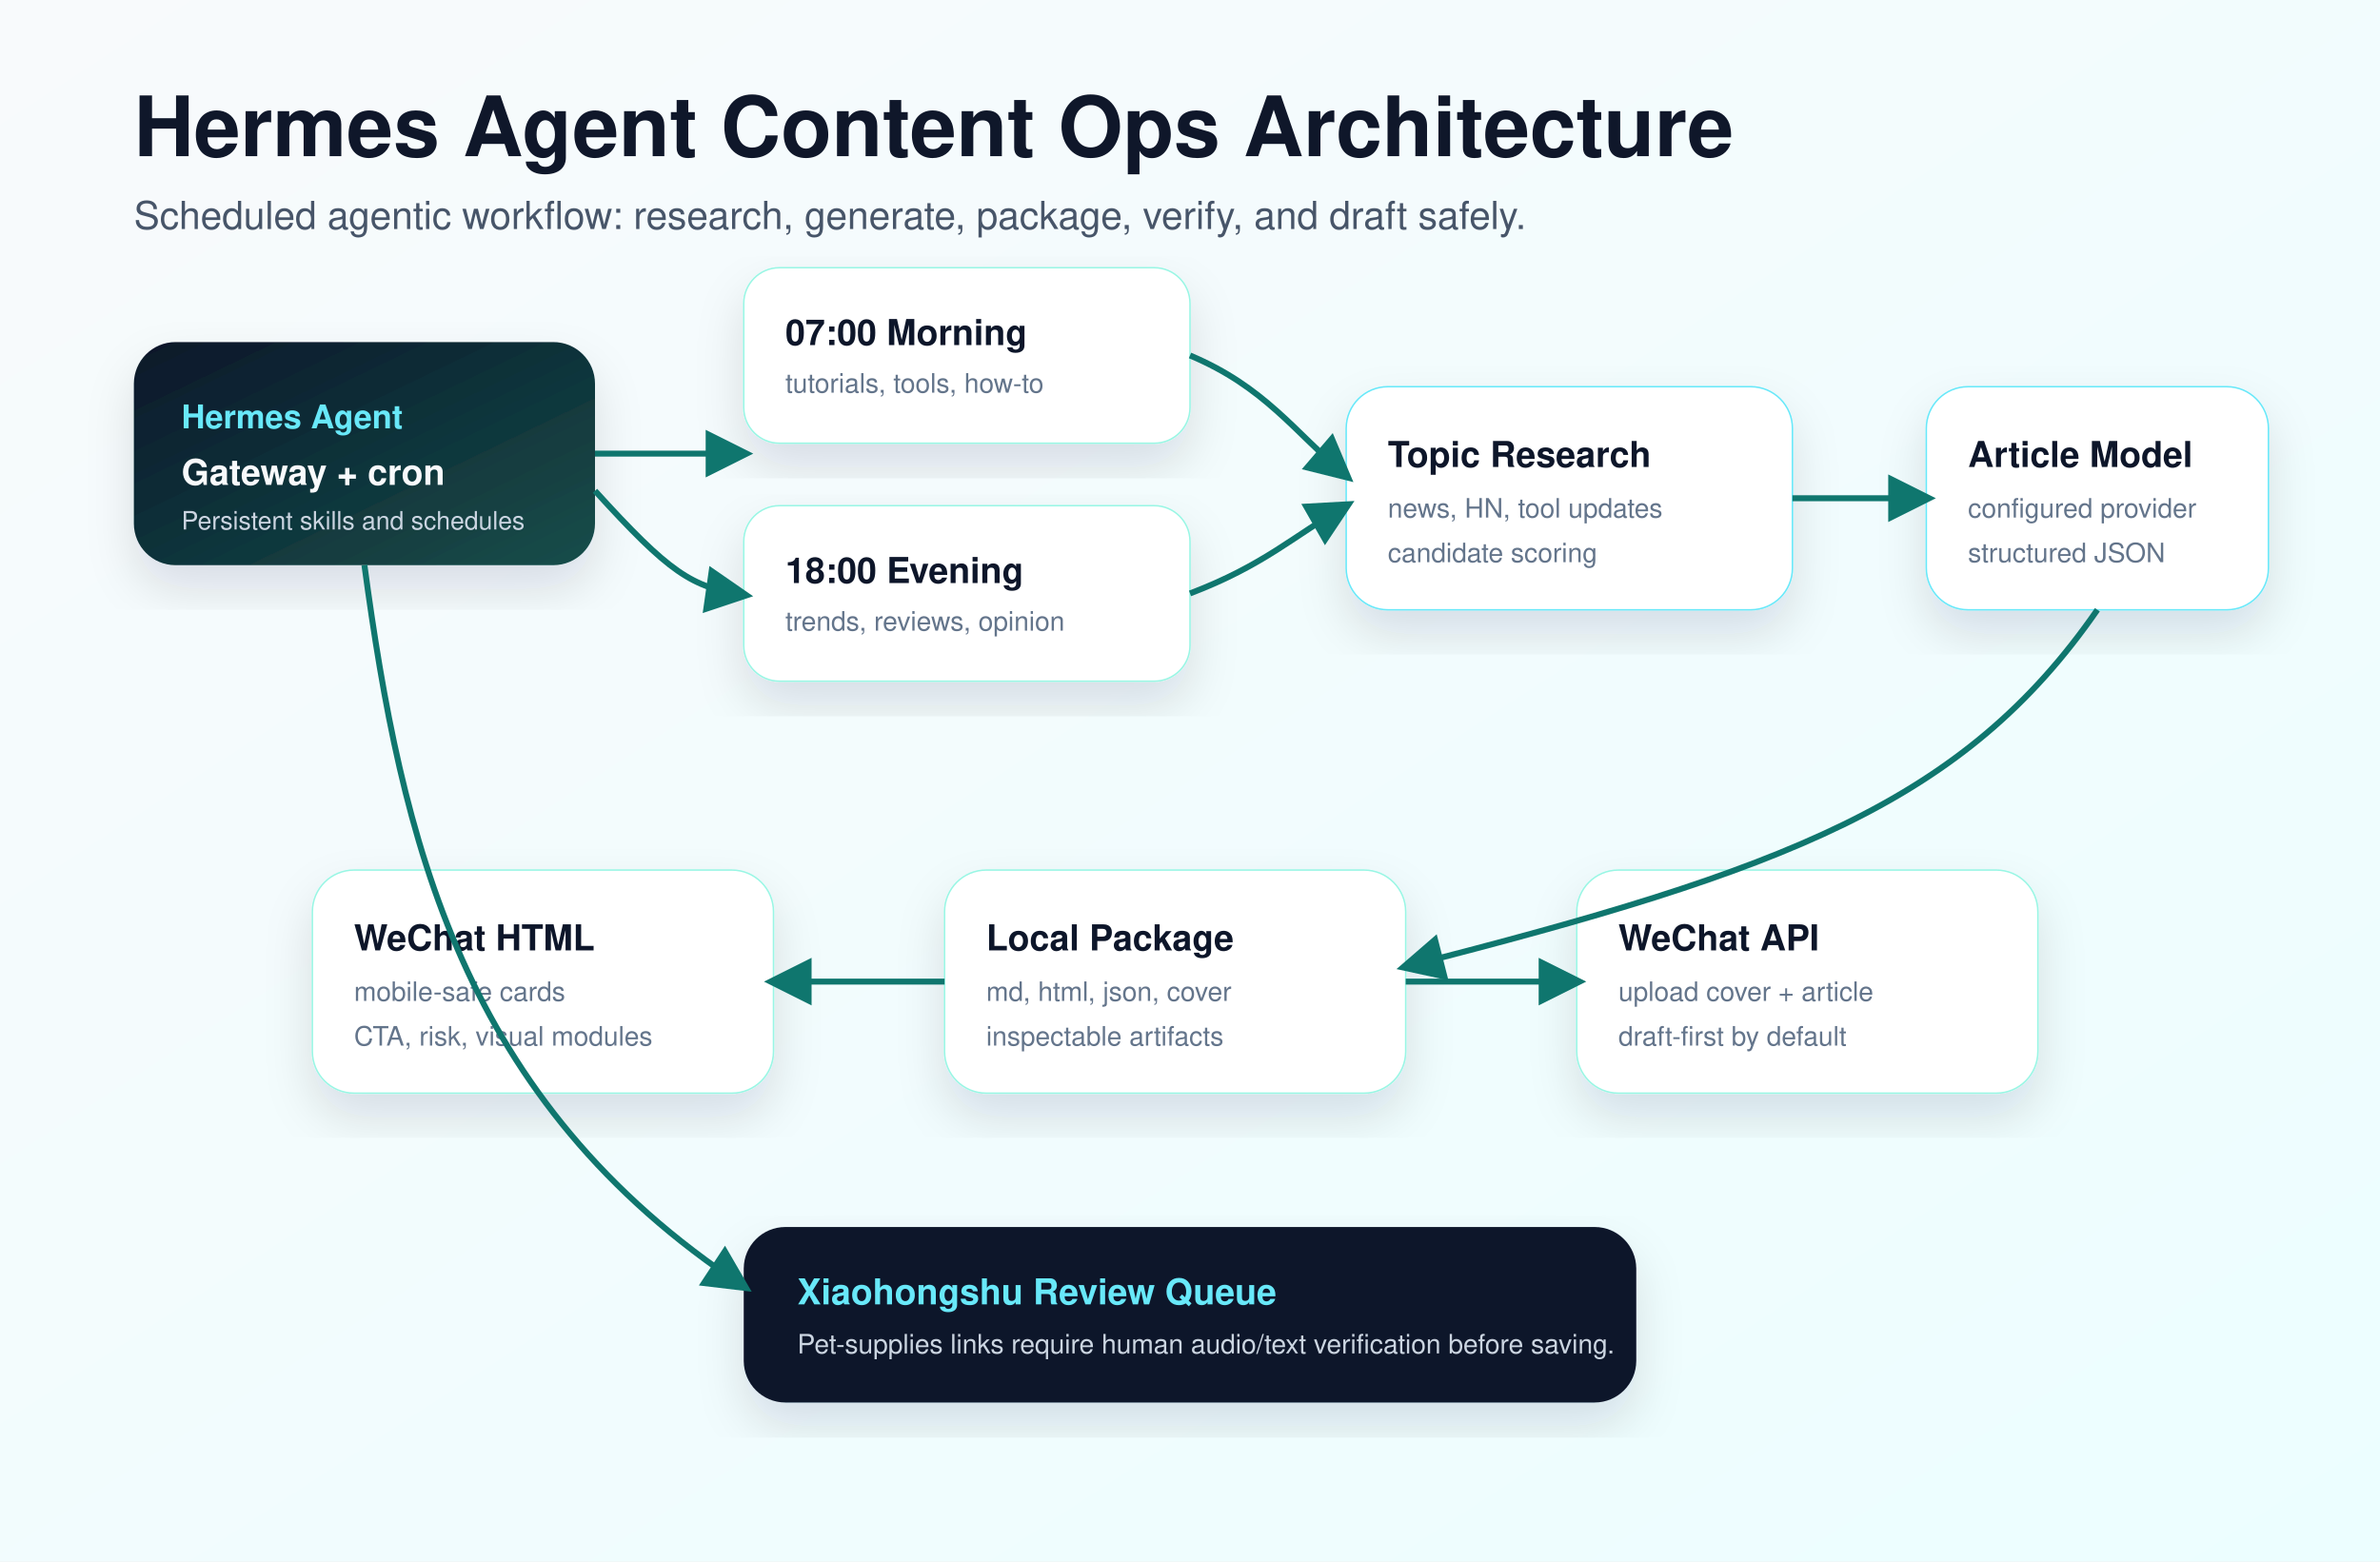
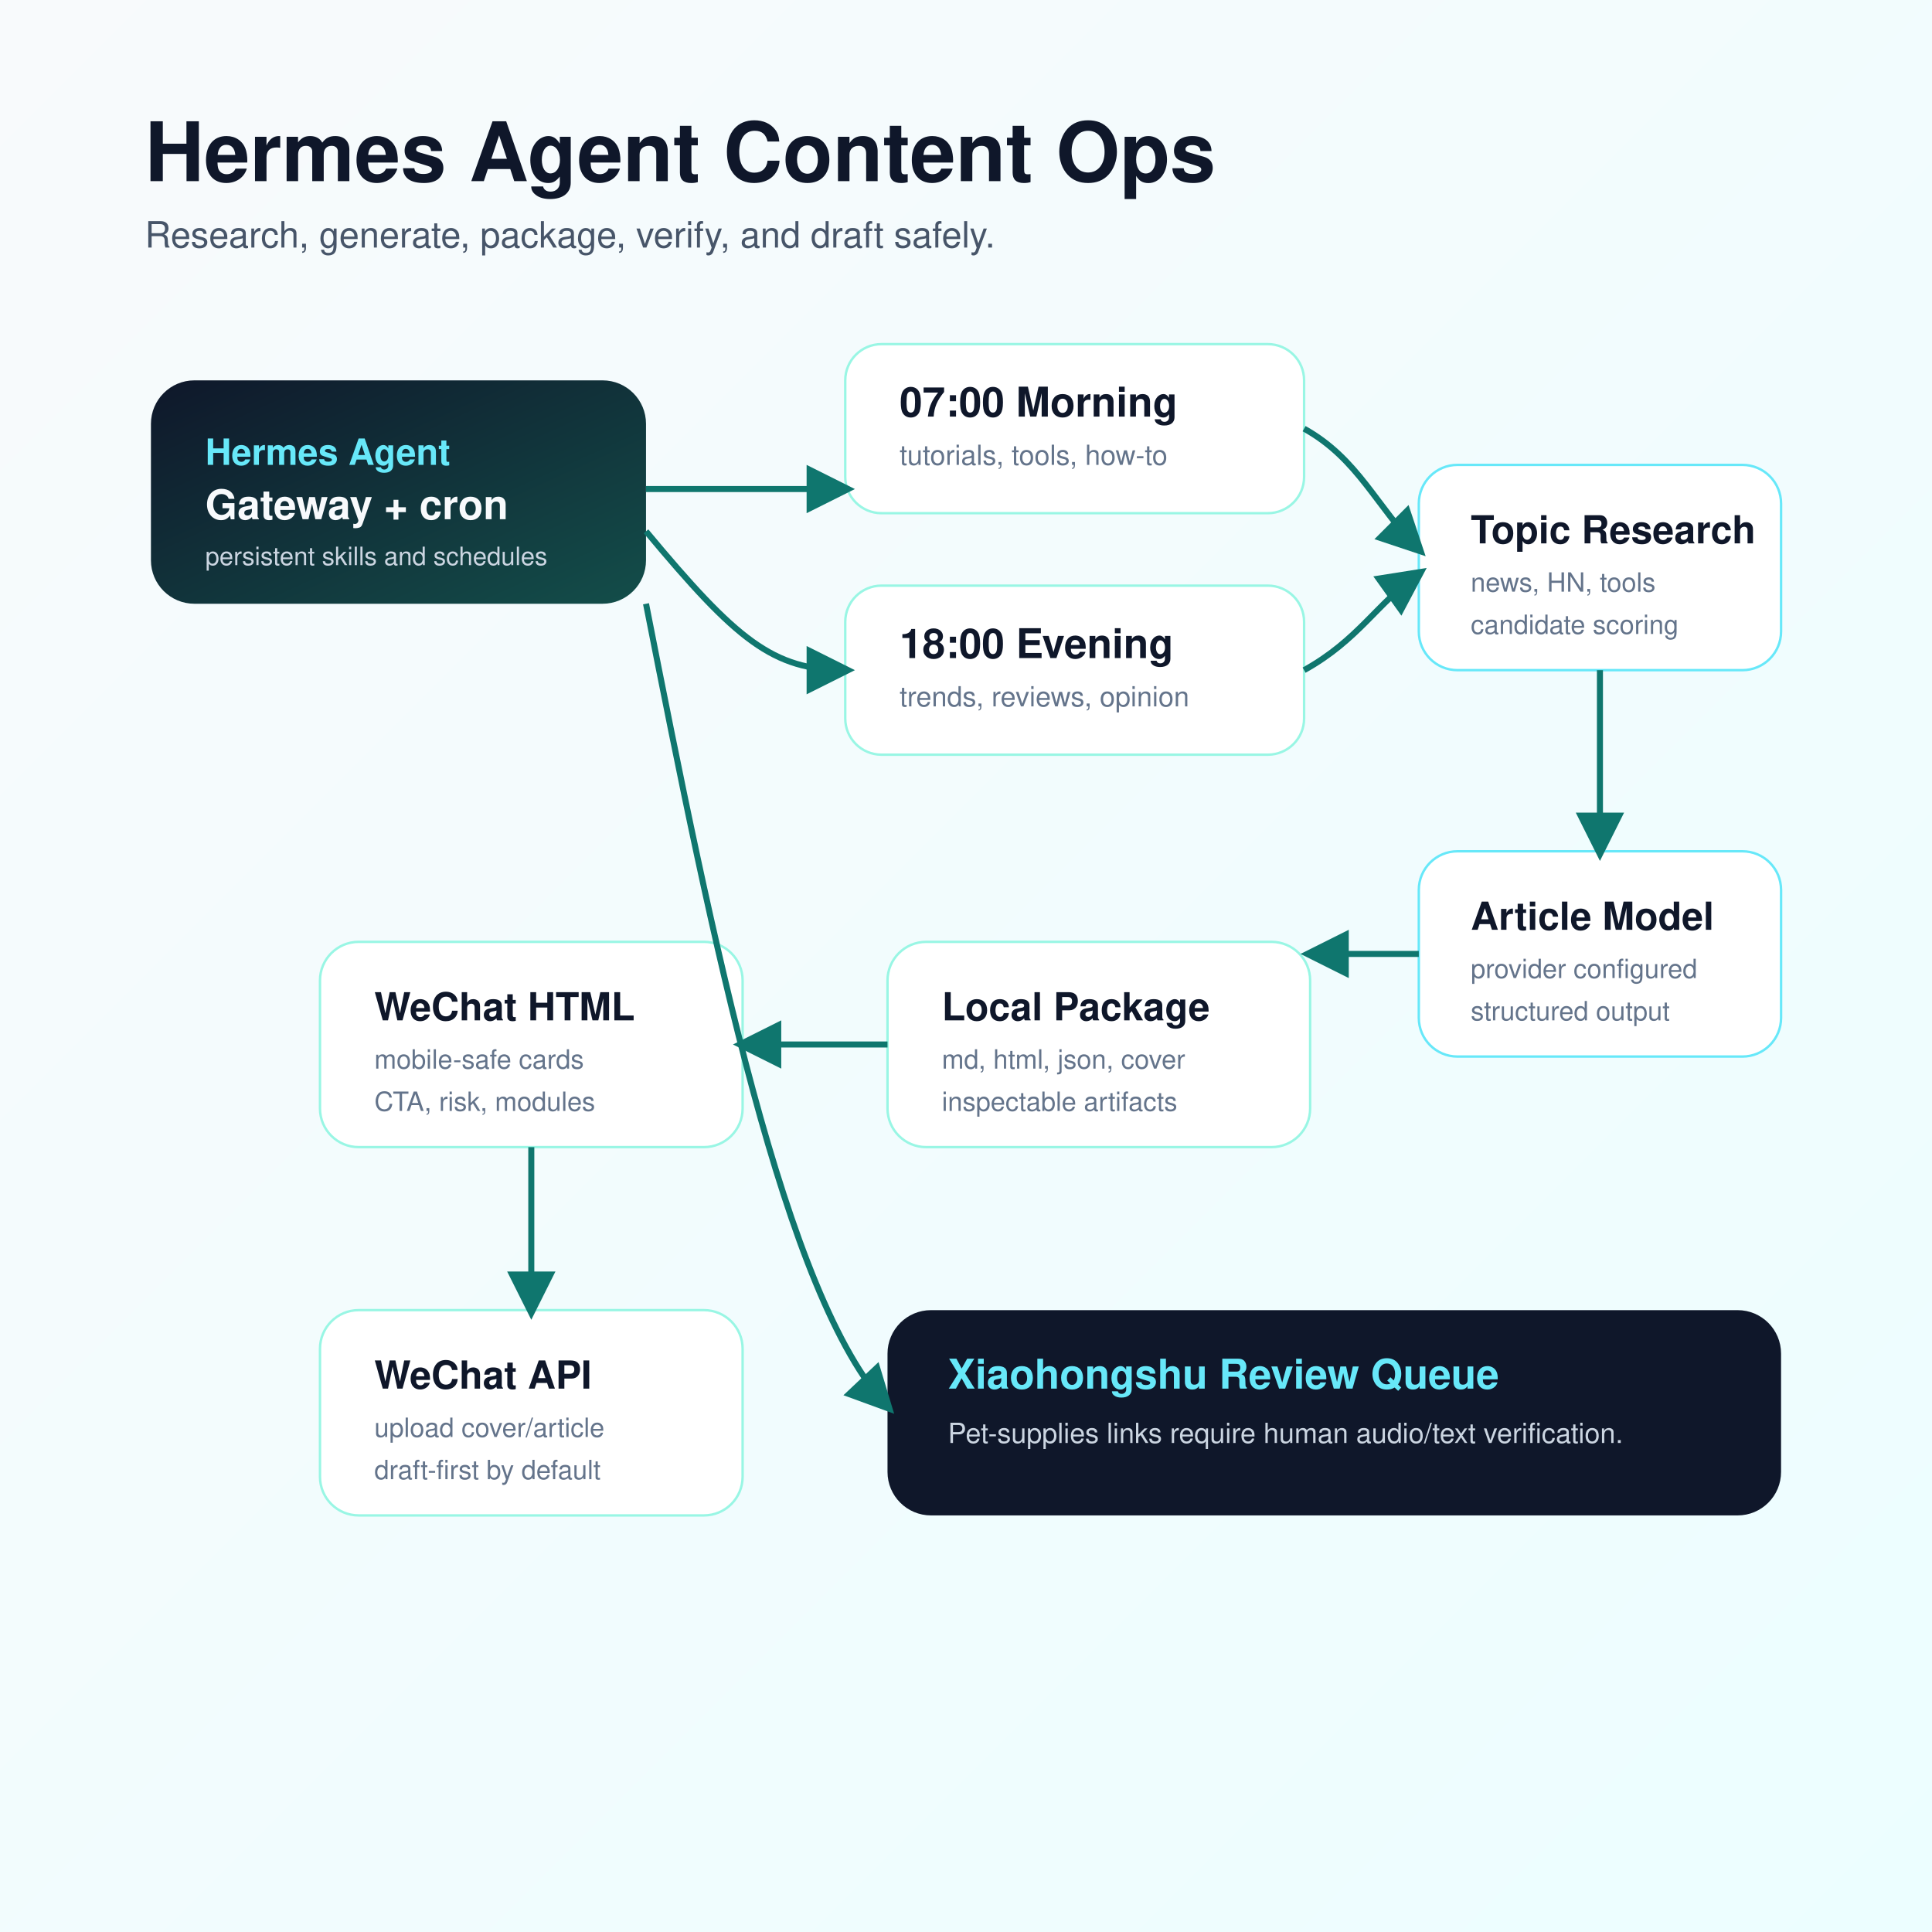
- <svg xmlns="http://www.w3.org/2000/svg" width="1600" height="1050" viewBox="0 0 1600 1050" role="img" aria-labelledby="title desc">
+ <svg xmlns="http://www.w3.org/2000/svg" width="1600" height="1600" viewBox="0 0 1600 1600" role="img" aria-labelledby="title desc">
  <defs>
    <linearGradient id="bg" x1="0" y1="0" x2="1" y2="1">
      <stop offset="0" stop-color="#f8fafc" />
      <stop offset="1" stop-color="#ecfeff" />
    </linearGradient>
    <linearGradient id="dark" x1="0" y1="0" x2="1" y2="1">
      <stop offset="0" stop-color="#0f172a" />
      <stop offset="1" stop-color="#134e4a" />
    </linearGradient>
-     <marker id="arrow" viewBox="0 0 10 10" refX="8" refY="5" markerWidth="8" markerHeight="8" orient="auto-start-reverse">
+     <marker id="arrow" viewBox="0 0 10 10" refX="8" refY="5" markerWidth="8" markerHeight="8" orient="auto">
      <path d="M0 0L10 5L0 10Z" fill="#0f766e" />
    </marker>
-     <filter id="shadow" x="-20%" y="-20%" width="140%" height="140%">
-       <feDropShadow dx="0" dy="16" stdDeviation="16" flood-color="#0f172a" flood-opacity="0.12" />
-     </filter>
  </defs>
-   <rect width="1600" height="1050" fill="url(#bg)" />
-   <text x="90" y="105" fill="#0f172a" font-family="Avenir Next, Helvetica, Arial, sans-serif" font-size="56" font-weight="850">Hermes Agent Content Ops Architecture</text>
-   <text x="90" y="154" fill="#475569" font-family="Avenir Next, Helvetica, Arial, sans-serif" font-size="26">Scheduled agentic workflow: research, generate, package, verify, and draft safely.</text>
+   <rect width="1600" height="1600" fill="url(#bg)" />
+   <text x="120" y="150" fill="#0f172a" font-family="Avenir Next, Helvetica, Arial, sans-serif" font-size="68" font-weight="850">Hermes Agent Content Ops</text>
+   <text x="120" y="205" fill="#475569" font-family="Avenir Next, Helvetica, Arial, sans-serif" font-size="30">Research, generate, package, verify, and draft safely.</text>
  <g font-family="Avenir Next, Helvetica, Arial, sans-serif">
-     <g transform="translate(90 230)" filter="url(#shadow)">
-       <rect width="310" height="150" rx="28" fill="url(#dark)" />
-       <text x="32" y="58" fill="#67e8f9" font-size="22" font-weight="800">Hermes Agent</text>
-       <text x="32" y="96" fill="#f8fafc" font-size="24" font-weight="750">Gateway + cron</text>
-       <text x="32" y="126" fill="#cbd5e1" font-size="17">Persistent skills and schedules</text>
-     </g>
-     <g transform="translate(500 180)" filter="url(#shadow)">
-       <rect width="300" height="118" rx="24" fill="#ffffff" stroke="#99f6e4" />
-       <text x="28" y="52" fill="#0f172a" font-size="24" font-weight="800">07:00 Morning</text>
-       <text x="28" y="84" fill="#64748b" font-size="18">tutorials, tools, how-to</text>
-     </g>
-     <g transform="translate(500 340)" filter="url(#shadow)">
-       <rect width="300" height="118" rx="24" fill="#ffffff" stroke="#99f6e4" />
-       <text x="28" y="52" fill="#0f172a" font-size="24" font-weight="800">18:00 Evening</text>
-       <text x="28" y="84" fill="#64748b" font-size="18">trends, reviews, opinion</text>
-     </g>
-     <g transform="translate(905 260)" filter="url(#shadow)">
-       <rect width="300" height="150" rx="28" fill="#ffffff" stroke="#67e8f9" />
-       <text x="28" y="54" fill="#0f172a" font-size="24" font-weight="800">Topic Research</text>
-       <text x="28" y="88" fill="#64748b" font-size="18">news, HN, tool updates</text>
-       <text x="28" y="118" fill="#64748b" font-size="18">candidate scoring</text>
-     </g>
-     <g transform="translate(1295 260)" filter="url(#shadow)">
-       <rect width="230" height="150" rx="28" fill="#ffffff" stroke="#67e8f9" />
-       <text x="28" y="54" fill="#0f172a" font-size="24" font-weight="800">Article Model</text>
-       <text x="28" y="88" fill="#64748b" font-size="18">configured provider</text>
-       <text x="28" y="118" fill="#64748b" font-size="18">structured JSON</text>
-     </g>
-     <g transform="translate(210 585)" filter="url(#shadow)">
-       <rect width="310" height="150" rx="28" fill="#ffffff" stroke="#99f6e4" />
-       <text x="28" y="54" fill="#0f172a" font-size="24" font-weight="800">WeChat HTML</text>
-       <text x="28" y="88" fill="#64748b" font-size="18">mobile-safe cards</text>
-       <text x="28" y="118" fill="#64748b" font-size="18">CTA, risk, visual modules</text>
-     </g>
-     <g transform="translate(635 585)" filter="url(#shadow)">
-       <rect width="310" height="150" rx="28" fill="#ffffff" stroke="#99f6e4" />
-       <text x="28" y="54" fill="#0f172a" font-size="24" font-weight="800">Local Package</text>
-       <text x="28" y="88" fill="#64748b" font-size="18">md, html, json, cover</text>
-       <text x="28" y="118" fill="#64748b" font-size="18">inspectable artifacts</text>
-     </g>
-     <g transform="translate(1060 585)" filter="url(#shadow)">
-       <rect width="310" height="150" rx="28" fill="#ffffff" stroke="#99f6e4" />
-       <text x="28" y="54" fill="#0f172a" font-size="24" font-weight="800">WeChat API</text>
-       <text x="28" y="88" fill="#64748b" font-size="18">upload cover + article</text>
-       <text x="28" y="118" fill="#64748b" font-size="18">draft-first by default</text>
-     </g>
-     <g transform="translate(500 825)" filter="url(#shadow)">
-       <rect width="600" height="118" rx="28" fill="#0f172a" />
-       <text x="36" y="52" fill="#67e8f9" font-size="24" font-weight="800">Xiaohongshu Review Queue</text>
-       <text x="36" y="85" fill="#cbd5e1" font-size="18">Pet-supplies links require human audio/text verification before saving.</text>
-     </g>
-     <path d="M400 305H500" stroke="#0f766e" stroke-width="4" marker-end="url(#arrow)" />
-     <path d="M400 330C450 385 465 395 500 400" stroke="#0f766e" stroke-width="4" fill="none" marker-end="url(#arrow)" />
-     <path d="M800 239C850 260 870 290 905 320" stroke="#0f766e" stroke-width="4" fill="none" marker-end="url(#arrow)" />
-     <path d="M800 399C850 380 870 360 905 340" stroke="#0f766e" stroke-width="4" fill="none" marker-end="url(#arrow)" />
-     <path d="M1205 335H1295" stroke="#0f766e" stroke-width="4" marker-end="url(#arrow)" />
-     <path d="M1410 410C1320 540 1200 585 945 650" stroke="#0f766e" stroke-width="4" fill="none" marker-end="url(#arrow)" />
-     <path d="M945 660H1060" stroke="#0f766e" stroke-width="4" marker-end="url(#arrow)" />
-     <path d="M635 660H520" stroke="#0f766e" stroke-width="4" marker-end="url(#arrow)" />
-     <path d="M245 380C270 565 310 740 500 865" stroke="#0f766e" stroke-width="4" fill="none" marker-end="url(#arrow)" />
+     <rect x="125" y="315" width="410" height="185" rx="36" fill="url(#dark)" />
+     <text x="170" y="385" fill="#67e8f9" font-size="30" font-weight="850">Hermes Agent</text>
+     <text x="170" y="430" fill="#f8fafc" font-size="34" font-weight="850">Gateway + cron</text>
+     <text x="170" y="468" fill="#cbd5e1" font-size="21">persistent skills and schedules</text>
+     <rect x="700" y="285" width="380" height="140" rx="30" fill="#ffffff" stroke="#99f6e4" stroke-width="2" />
+     <text x="745" y="345" fill="#0f172a" font-size="34" font-weight="850">07:00 Morning</text>
+     <text x="745" y="385" fill="#64748b" font-size="23">tutorials, tools, how-to</text>
+     <rect x="700" y="485" width="380" height="140" rx="30" fill="#ffffff" stroke="#99f6e4" stroke-width="2" />
+     <text x="745" y="545" fill="#0f172a" font-size="34" font-weight="850">18:00 Evening</text>
+     <text x="745" y="585" fill="#64748b" font-size="23">trends, reviews, opinion</text>
+     <rect x="1175" y="385" width="300" height="170" rx="32" fill="#ffffff" stroke="#67e8f9" stroke-width="2" />
+     <text x="1218" y="450" fill="#0f172a" font-size="32" font-weight="850">Topic Research</text>
+     <text x="1218" y="490" fill="#64748b" font-size="22">news, HN, tools</text>
+     <text x="1218" y="525" fill="#64748b" font-size="22">candidate scoring</text>
+     <rect x="1175" y="705" width="300" height="170" rx="32" fill="#ffffff" stroke="#67e8f9" stroke-width="2" />
+     <text x="1218" y="770" fill="#0f172a" font-size="32" font-weight="850">Article Model</text>
+     <text x="1218" y="810" fill="#64748b" font-size="22">provider configured</text>
+     <text x="1218" y="845" fill="#64748b" font-size="22">structured output</text>
+     <rect x="735" y="780" width="350" height="170" rx="32" fill="#ffffff" stroke="#99f6e4" stroke-width="2" />
+     <text x="780" y="845" fill="#0f172a" font-size="32" font-weight="850">Local Package</text>
+     <text x="780" y="885" fill="#64748b" font-size="22">md, html, json, cover</text>
+     <text x="780" y="920" fill="#64748b" font-size="22">inspectable artifacts</text>
+     <rect x="265" y="780" width="350" height="170" rx="32" fill="#ffffff" stroke="#99f6e4" stroke-width="2" />
+     <text x="310" y="845" fill="#0f172a" font-size="32" font-weight="850">WeChat HTML</text>
+     <text x="310" y="885" fill="#64748b" font-size="22">mobile-safe cards</text>
+     <text x="310" y="920" fill="#64748b" font-size="22">CTA, risk, modules</text>
+     <rect x="265" y="1085" width="350" height="170" rx="32" fill="#ffffff" stroke="#99f6e4" stroke-width="2" />
+     <text x="310" y="1150" fill="#0f172a" font-size="32" font-weight="850">WeChat API</text>
+     <text x="310" y="1190" fill="#64748b" font-size="22">upload cover/article</text>
+     <text x="310" y="1225" fill="#64748b" font-size="22">draft-first by default</text>
+     <rect x="735" y="1085" width="740" height="170" rx="36" fill="#0f172a" />
+     <text x="785" y="1150" fill="#67e8f9" font-size="34" font-weight="850">Xiaohongshu Review Queue</text>
+     <text x="785" y="1195" fill="#cbd5e1" font-size="23">Pet-supplies links require human audio/text verification.</text>
+     <path d="M535 405H700" stroke="#0f766e" stroke-width="5" marker-end="url(#arrow)" />
+     <path d="M535 440C610 530 640 555 700 555" stroke="#0f766e" stroke-width="5" fill="none" marker-end="url(#arrow)" />
+     <path d="M1080 355C1125 380 1140 420 1175 455" stroke="#0f766e" stroke-width="5" fill="none" marker-end="url(#arrow)" />
+     <path d="M1080 555C1125 530 1140 500 1175 475" stroke="#0f766e" stroke-width="5" fill="none" marker-end="url(#arrow)" />
+     <path d="M1325 555V705" stroke="#0f766e" stroke-width="5" marker-end="url(#arrow)" />
+     <path d="M1175 790H1085" stroke="#0f766e" stroke-width="5" marker-end="url(#arrow)" />
+     <path d="M735 865H615" stroke="#0f766e" stroke-width="5" marker-end="url(#arrow)" />
+     <path d="M440 950V1085" stroke="#0f766e" stroke-width="5" marker-end="url(#arrow)" />
+     <path d="M535 500C590 780 650 1075 735 1165" stroke="#0f766e" stroke-width="5" fill="none" marker-end="url(#arrow)" />
  </g>
</svg>
